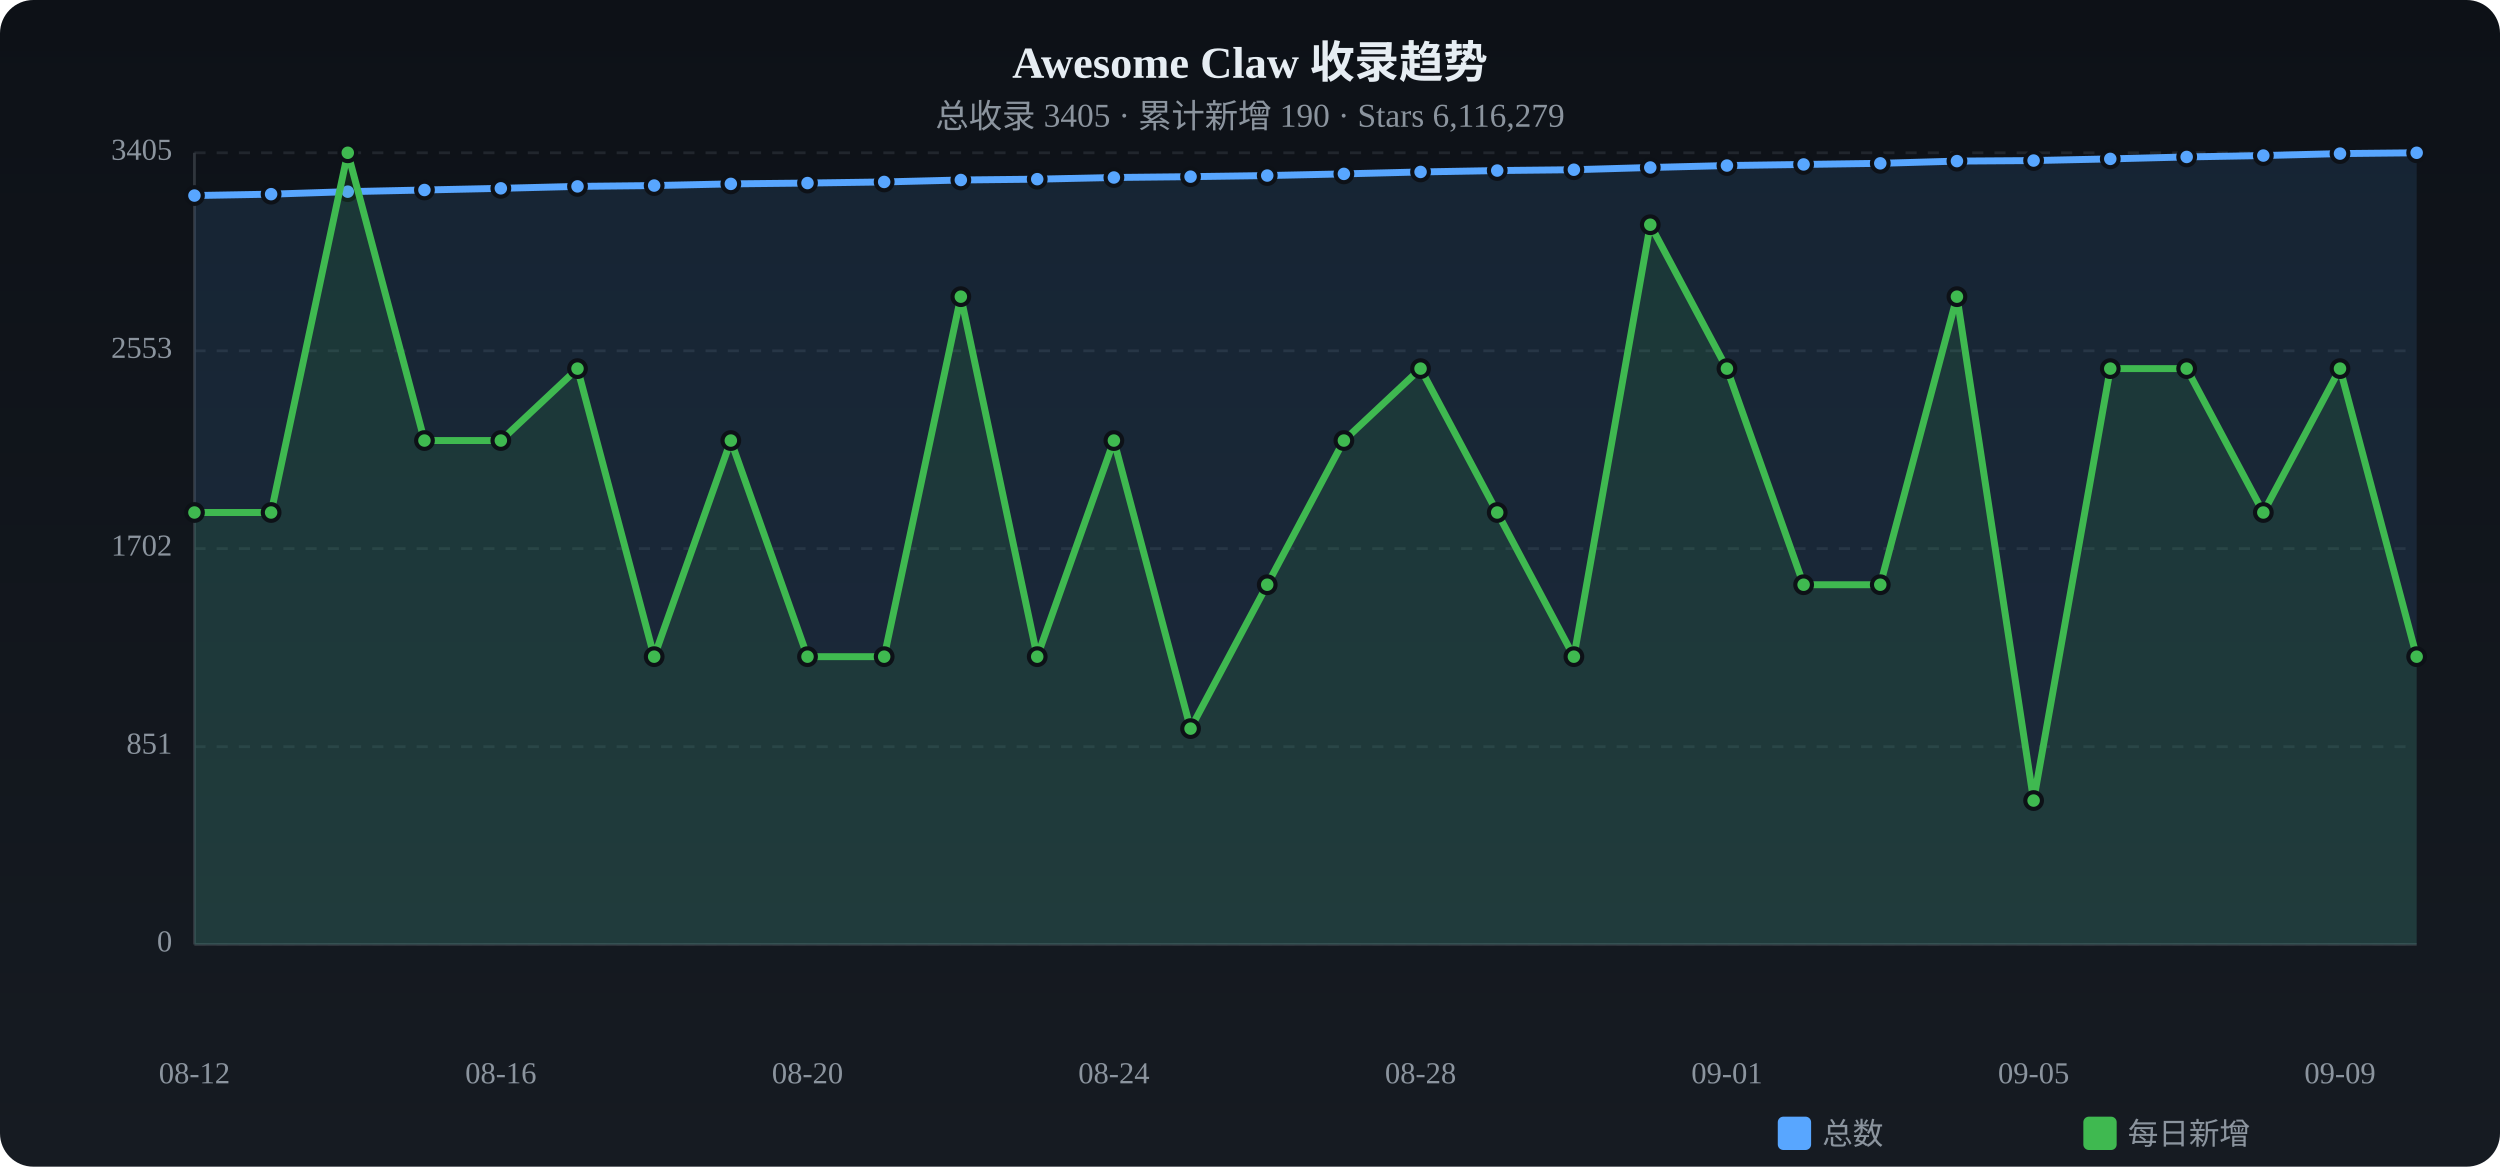
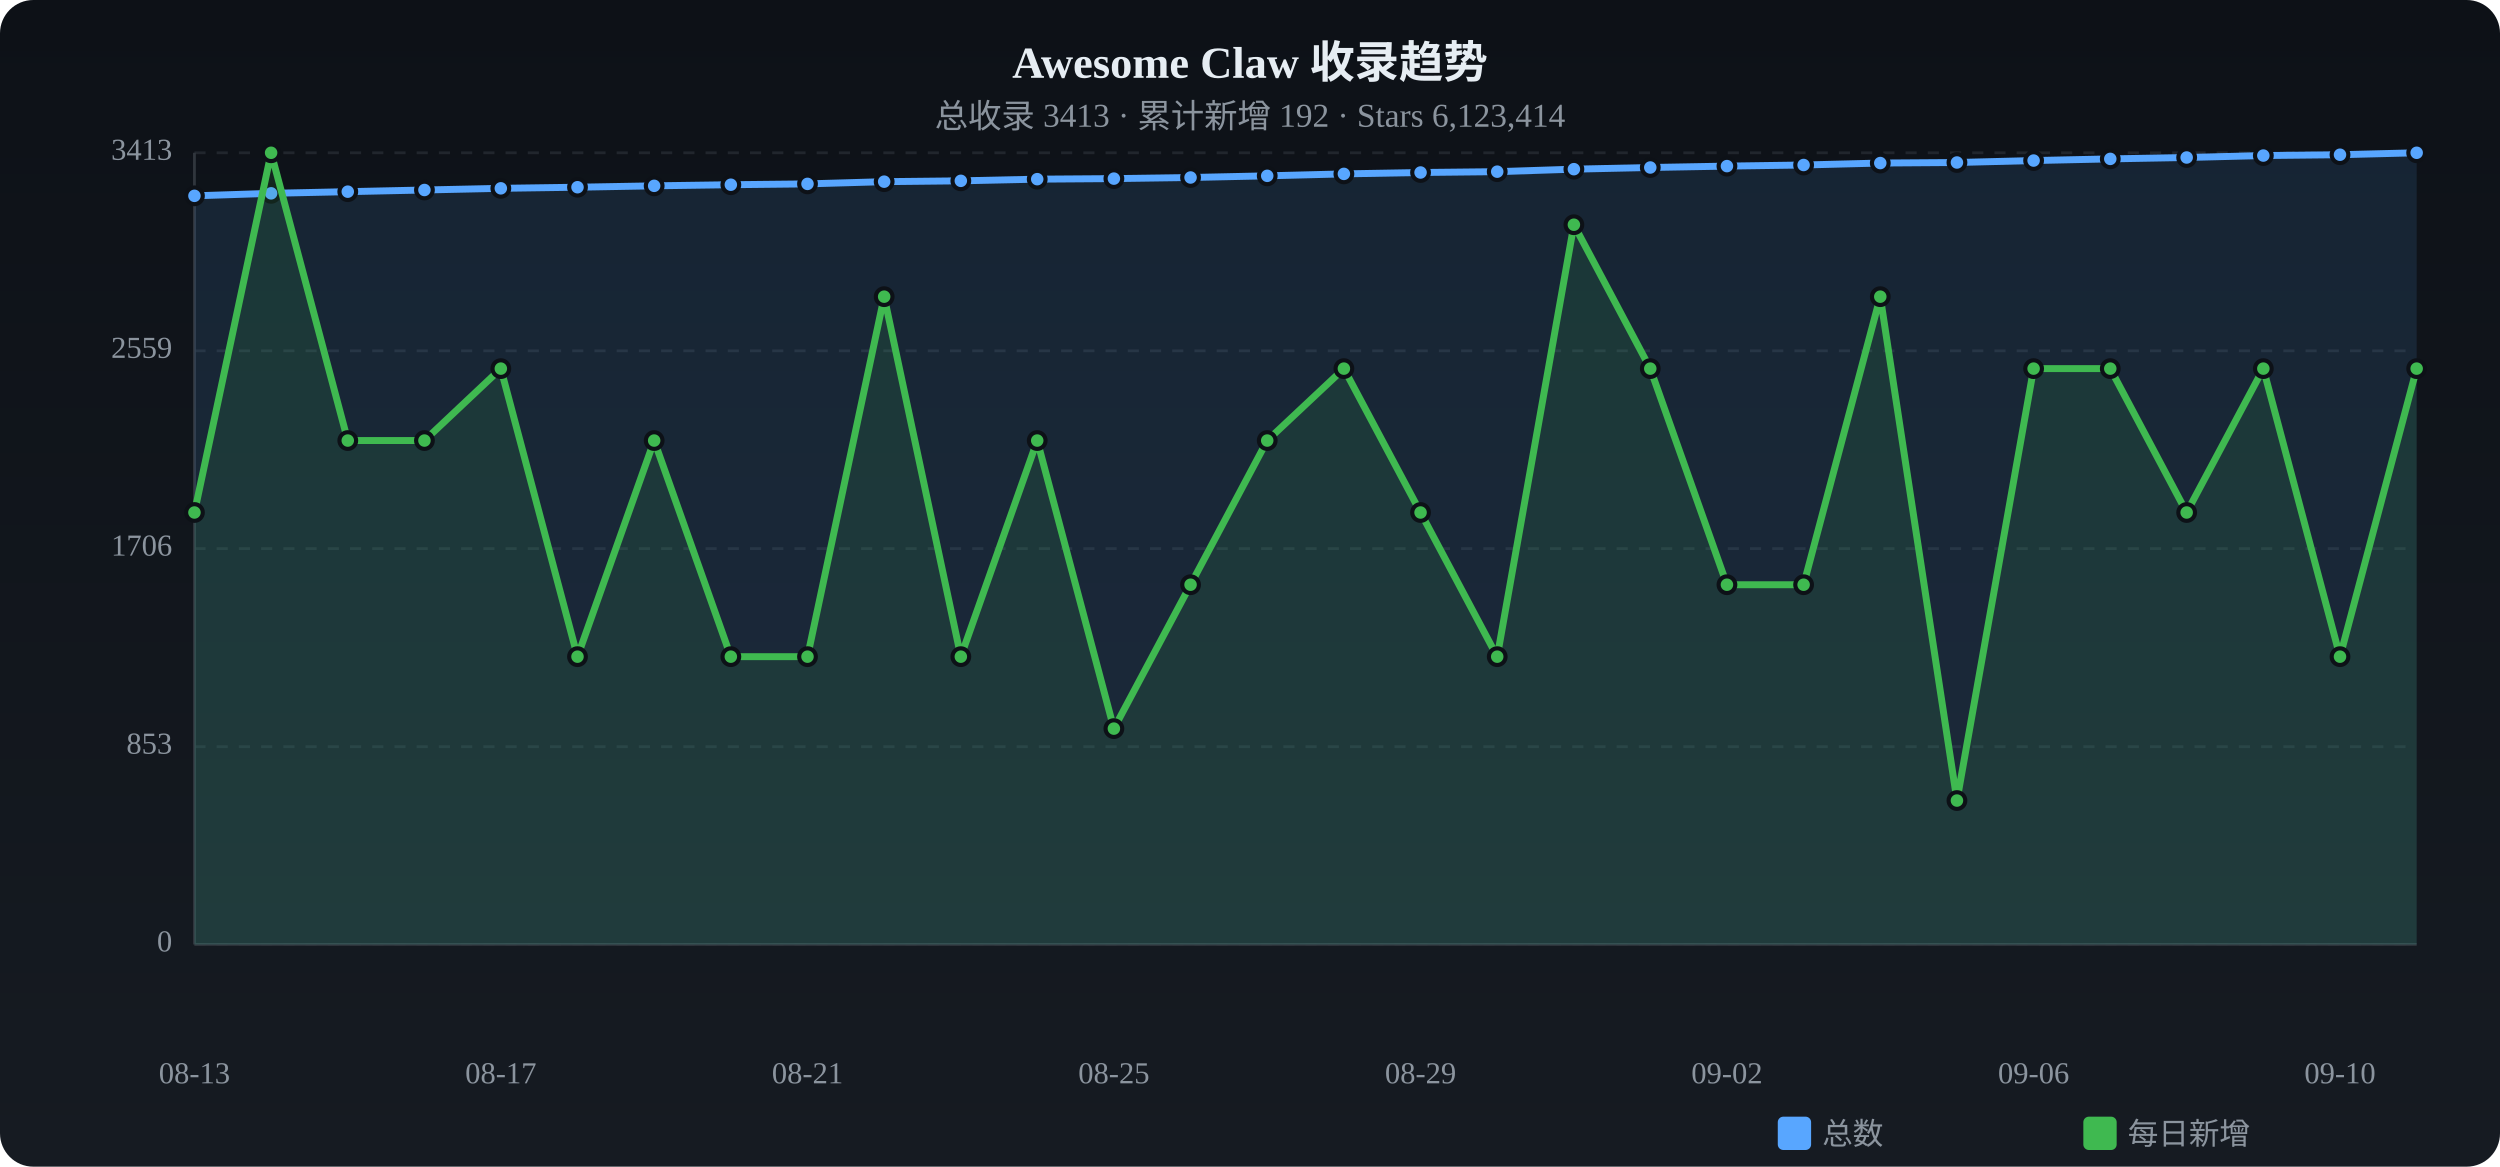
<svg xmlns="http://www.w3.org/2000/svg" viewBox="0 0 900 420" width="900" height="420">
  <defs>
    <linearGradient id="tbg" x1="0%" y1="0%" x2="0%" y2="100%">
      <stop offset="0%" stop-color="#0d1117" />
      <stop offset="100%" stop-color="#161b22" />
    </linearGradient>
  </defs>
  <rect width="900" height="420" rx="12" fill="url(#tbg)" />
  <text x="450.0" y="28" text-anchor="middle" fill="#e6edf3" font-size="16" font-weight="bold">Awesome Claw 收录趋势</text>
-   <text x="450.0" y="46" text-anchor="middle" fill="#8b949e" font-size="12">总收录 3405 · 累计新增 190 · Stars 6,116,279</text>
+   <text x="450.0" y="46" text-anchor="middle" fill="#8b949e" font-size="12">总收录 3413 · 累计新增 192 · Stars 6,123,414</text>
  <text x="62" y="340.0" text-anchor="end" fill="#8b949e" font-size="11" dominant-baseline="middle">0</text>
  <line x1="70" y1="340.0" x2="870" y2="340.0" stroke="#21262d" stroke-dasharray="4 4" />
-   <text x="62" y="268.8" text-anchor="end" fill="#8b949e" font-size="11" dominant-baseline="middle">851</text>
+   <text x="62" y="268.8" text-anchor="end" fill="#8b949e" font-size="11" dominant-baseline="middle">853</text>
  <line x1="70" y1="268.8" x2="870" y2="268.8" stroke="#21262d" stroke-dasharray="4 4" />
-   <text x="62" y="197.5" text-anchor="end" fill="#8b949e" font-size="11" dominant-baseline="middle">1702</text>
+   <text x="62" y="197.5" text-anchor="end" fill="#8b949e" font-size="11" dominant-baseline="middle">1706</text>
  <line x1="70" y1="197.5" x2="870" y2="197.5" stroke="#21262d" stroke-dasharray="4 4" />
-   <text x="62" y="126.3" text-anchor="end" fill="#8b949e" font-size="11" dominant-baseline="middle">2553</text>
+   <text x="62" y="126.3" text-anchor="end" fill="#8b949e" font-size="11" dominant-baseline="middle">2559</text>
  <line x1="70" y1="126.3" x2="870" y2="126.3" stroke="#21262d" stroke-dasharray="4 4" />
-   <text x="62" y="55.0" text-anchor="end" fill="#8b949e" font-size="11" dominant-baseline="middle">3405</text>
+   <text x="62" y="55.0" text-anchor="end" fill="#8b949e" font-size="11" dominant-baseline="middle">3413</text>
  <line x1="70" y1="55.0" x2="870" y2="55.0" stroke="#21262d" stroke-dasharray="4 4" />
  <line x1="70" y1="55" x2="70" y2="340" stroke="#30363d" />
  <line x1="70" y1="340" x2="870" y2="340" stroke="#30363d" />
-   <path d="M70.0,70.4 L97.6,69.9 L125.2,69.0 L152.8,68.4 L180.3,67.8 L207.9,67.1 L235.5,66.8 L263.1,66.2 L290.7,65.9 L318.3,65.5 L345.9,64.8 L373.4,64.5 L401.0,63.9 L428.6,63.6 L456.2,63.2 L483.8,62.6 L511.4,61.9 L539.0,61.4 L566.6,61.1 L594.1,60.3 L621.7,59.6 L649.3,59.2 L676.9,58.8 L704.5,58.0 L732.1,57.8 L759.7,57.2 L787.2,56.5 L814.8,56.0 L842.4,55.3 L870.0,55.0 L870.0,340 L70.0,340 Z" fill="#58a6ff" opacity="0.12" />
-   <polyline points="70.0,70.4 97.6,69.9 125.2,69.0 152.8,68.4 180.3,67.8 207.9,67.1 235.5,66.8 263.1,66.2 290.7,65.9 318.3,65.5 345.9,64.8 373.4,64.5 401.0,63.9 428.6,63.6 456.2,63.2 483.8,62.6 511.4,61.9 539.0,61.4 566.6,61.1 594.1,60.3 621.7,59.6 649.3,59.2 676.9,58.8 704.5,58.0 732.1,57.8 759.7,57.2 787.2,56.5 814.8,56.0 842.4,55.3 870.0,55.0" fill="none" stroke="#58a6ff" stroke-width="2.5" stroke-linecap="round" stroke-linejoin="round" />
-   <circle cx="70.0" cy="70.4" r="3" fill="#58a6ff" stroke="#0d1117" stroke-width="1.5" />
-   <circle cx="97.6" cy="69.9" r="3" fill="#58a6ff" stroke="#0d1117" stroke-width="1.5" />
+   <path d="M70.0,70.5 L97.6,69.6 L125.2,69.0 L152.8,68.4 L180.3,67.8 L207.9,67.4 L235.5,66.9 L263.1,66.5 L290.7,66.2 L318.3,65.4 L345.9,65.1 L373.4,64.5 L401.0,64.3 L428.6,63.9 L456.2,63.3 L483.8,62.6 L511.4,62.1 L539.0,61.8 L566.6,60.9 L594.1,60.3 L621.7,59.8 L649.3,59.4 L676.9,58.7 L704.5,58.5 L732.1,57.8 L759.7,57.2 L787.2,56.7 L814.8,56.0 L842.4,55.7 L870.0,55.0 L870.0,340 L70.0,340 Z" fill="#58a6ff" opacity="0.12" />
+   <polyline points="70.0,70.5 97.6,69.6 125.2,69.0 152.8,68.4 180.3,67.8 207.9,67.4 235.5,66.9 263.1,66.5 290.7,66.2 318.3,65.4 345.9,65.1 373.4,64.5 401.0,64.3 428.6,63.9 456.2,63.3 483.8,62.6 511.4,62.1 539.0,61.8 566.6,60.9 594.1,60.3 621.7,59.8 649.3,59.4 676.9,58.7 704.5,58.5 732.1,57.8 759.7,57.2 787.2,56.7 814.8,56.0 842.4,55.7 870.0,55.0" fill="none" stroke="#58a6ff" stroke-width="2.5" stroke-linecap="round" stroke-linejoin="round" />
+   <circle cx="70.0" cy="70.5" r="3" fill="#58a6ff" stroke="#0d1117" stroke-width="1.5" />
+   <circle cx="97.6" cy="69.6" r="3" fill="#58a6ff" stroke="#0d1117" stroke-width="1.5" />
  <circle cx="125.2" cy="69.0" r="3" fill="#58a6ff" stroke="#0d1117" stroke-width="1.5" />
  <circle cx="152.8" cy="68.4" r="3" fill="#58a6ff" stroke="#0d1117" stroke-width="1.5" />
  <circle cx="180.3" cy="67.8" r="3" fill="#58a6ff" stroke="#0d1117" stroke-width="1.5" />
-   <circle cx="207.9" cy="67.1" r="3" fill="#58a6ff" stroke="#0d1117" stroke-width="1.5" />
-   <circle cx="235.5" cy="66.8" r="3" fill="#58a6ff" stroke="#0d1117" stroke-width="1.5" />
-   <circle cx="263.1" cy="66.2" r="3" fill="#58a6ff" stroke="#0d1117" stroke-width="1.5" />
-   <circle cx="290.7" cy="65.9" r="3" fill="#58a6ff" stroke="#0d1117" stroke-width="1.5" />
-   <circle cx="318.3" cy="65.5" r="3" fill="#58a6ff" stroke="#0d1117" stroke-width="1.5" />
-   <circle cx="345.9" cy="64.8" r="3" fill="#58a6ff" stroke="#0d1117" stroke-width="1.5" />
+   <circle cx="207.9" cy="67.4" r="3" fill="#58a6ff" stroke="#0d1117" stroke-width="1.5" />
+   <circle cx="235.5" cy="66.9" r="3" fill="#58a6ff" stroke="#0d1117" stroke-width="1.5" />
+   <circle cx="263.1" cy="66.5" r="3" fill="#58a6ff" stroke="#0d1117" stroke-width="1.5" />
+   <circle cx="290.7" cy="66.2" r="3" fill="#58a6ff" stroke="#0d1117" stroke-width="1.5" />
+   <circle cx="318.3" cy="65.4" r="3" fill="#58a6ff" stroke="#0d1117" stroke-width="1.5" />
+   <circle cx="345.9" cy="65.1" r="3" fill="#58a6ff" stroke="#0d1117" stroke-width="1.5" />
  <circle cx="373.4" cy="64.5" r="3" fill="#58a6ff" stroke="#0d1117" stroke-width="1.5" />
-   <circle cx="401.0" cy="63.9" r="3" fill="#58a6ff" stroke="#0d1117" stroke-width="1.5" />
-   <circle cx="428.6" cy="63.6" r="3" fill="#58a6ff" stroke="#0d1117" stroke-width="1.5" />
-   <circle cx="456.2" cy="63.2" r="3" fill="#58a6ff" stroke="#0d1117" stroke-width="1.5" />
+   <circle cx="401.0" cy="64.3" r="3" fill="#58a6ff" stroke="#0d1117" stroke-width="1.5" />
+   <circle cx="428.6" cy="63.9" r="3" fill="#58a6ff" stroke="#0d1117" stroke-width="1.5" />
+   <circle cx="456.2" cy="63.3" r="3" fill="#58a6ff" stroke="#0d1117" stroke-width="1.5" />
  <circle cx="483.8" cy="62.6" r="3" fill="#58a6ff" stroke="#0d1117" stroke-width="1.5" />
-   <circle cx="511.4" cy="61.9" r="3" fill="#58a6ff" stroke="#0d1117" stroke-width="1.5" />
-   <circle cx="539.0" cy="61.4" r="3" fill="#58a6ff" stroke="#0d1117" stroke-width="1.5" />
-   <circle cx="566.6" cy="61.1" r="3" fill="#58a6ff" stroke="#0d1117" stroke-width="1.5" />
+   <circle cx="511.4" cy="62.1" r="3" fill="#58a6ff" stroke="#0d1117" stroke-width="1.5" />
+   <circle cx="539.0" cy="61.8" r="3" fill="#58a6ff" stroke="#0d1117" stroke-width="1.5" />
+   <circle cx="566.6" cy="60.9" r="3" fill="#58a6ff" stroke="#0d1117" stroke-width="1.5" />
  <circle cx="594.1" cy="60.3" r="3" fill="#58a6ff" stroke="#0d1117" stroke-width="1.5" />
-   <circle cx="621.7" cy="59.6" r="3" fill="#58a6ff" stroke="#0d1117" stroke-width="1.5" />
-   <circle cx="649.3" cy="59.2" r="3" fill="#58a6ff" stroke="#0d1117" stroke-width="1.5" />
-   <circle cx="676.9" cy="58.8" r="3" fill="#58a6ff" stroke="#0d1117" stroke-width="1.5" />
-   <circle cx="704.5" cy="58.0" r="3" fill="#58a6ff" stroke="#0d1117" stroke-width="1.5" />
+   <circle cx="621.7" cy="59.8" r="3" fill="#58a6ff" stroke="#0d1117" stroke-width="1.5" />
+   <circle cx="649.3" cy="59.4" r="3" fill="#58a6ff" stroke="#0d1117" stroke-width="1.5" />
+   <circle cx="676.9" cy="58.7" r="3" fill="#58a6ff" stroke="#0d1117" stroke-width="1.5" />
+   <circle cx="704.5" cy="58.5" r="3" fill="#58a6ff" stroke="#0d1117" stroke-width="1.5" />
  <circle cx="732.1" cy="57.8" r="3" fill="#58a6ff" stroke="#0d1117" stroke-width="1.5" />
  <circle cx="759.7" cy="57.2" r="3" fill="#58a6ff" stroke="#0d1117" stroke-width="1.5" />
-   <circle cx="787.2" cy="56.5" r="3" fill="#58a6ff" stroke="#0d1117" stroke-width="1.5" />
+   <circle cx="787.2" cy="56.7" r="3" fill="#58a6ff" stroke="#0d1117" stroke-width="1.5" />
  <circle cx="814.8" cy="56.0" r="3" fill="#58a6ff" stroke="#0d1117" stroke-width="1.5" />
-   <circle cx="842.4" cy="55.3" r="3" fill="#58a6ff" stroke="#0d1117" stroke-width="1.5" />
+   <circle cx="842.4" cy="55.7" r="3" fill="#58a6ff" stroke="#0d1117" stroke-width="1.5" />
  <circle cx="870.0" cy="55.0" r="3" fill="#58a6ff" stroke="#0d1117" stroke-width="1.5" />
-   <path d="M70.0,184.5 L97.6,184.5 L125.2,55.0 L152.8,158.6 L180.3,158.6 L207.9,132.7 L235.5,236.4 L263.1,158.6 L290.7,236.4 L318.3,236.4 L345.9,106.8 L373.4,236.4 L401.0,158.6 L428.6,262.3 L456.2,210.5 L483.8,158.6 L511.4,132.7 L539.0,184.5 L566.6,236.4 L594.1,80.9 L621.7,132.7 L649.3,210.5 L676.9,210.5 L704.5,106.8 L732.1,288.2 L759.7,132.7 L787.2,132.7 L814.8,184.5 L842.4,132.7 L870.0,236.4 L870.0,340 L70.0,340 Z" fill="#3fb950" opacity="0.12" />
-   <polyline points="70.0,184.5 97.6,184.5 125.2,55.0 152.8,158.6 180.3,158.6 207.9,132.7 235.5,236.4 263.1,158.6 290.7,236.4 318.3,236.4 345.9,106.8 373.4,236.4 401.0,158.6 428.6,262.3 456.2,210.5 483.8,158.6 511.4,132.7 539.0,184.5 566.6,236.4 594.1,80.9 621.7,132.7 649.3,210.5 676.9,210.5 704.5,106.8 732.1,288.2 759.7,132.7 787.2,132.7 814.8,184.5 842.4,132.7 870.0,236.4" fill="none" stroke="#3fb950" stroke-width="2.5" stroke-linecap="round" stroke-linejoin="round" />
+   <path d="M70.0,184.5 L97.6,55.0 L125.2,158.6 L152.8,158.6 L180.3,132.7 L207.9,236.4 L235.5,158.6 L263.1,236.4 L290.7,236.4 L318.3,106.8 L345.9,236.4 L373.4,158.6 L401.0,262.3 L428.6,210.5 L456.2,158.6 L483.8,132.7 L511.4,184.5 L539.0,236.4 L566.6,80.9 L594.1,132.7 L621.7,210.5 L649.3,210.5 L676.9,106.8 L704.5,288.2 L732.1,132.7 L759.7,132.7 L787.2,184.5 L814.8,132.7 L842.4,236.4 L870.0,132.7 L870.0,340 L70.0,340 Z" fill="#3fb950" opacity="0.12" />
+   <polyline points="70.0,184.5 97.6,55.0 125.2,158.6 152.8,158.6 180.3,132.7 207.9,236.4 235.5,158.6 263.1,236.4 290.7,236.4 318.3,106.8 345.9,236.4 373.4,158.6 401.0,262.3 428.6,210.5 456.2,158.6 483.8,132.7 511.4,184.5 539.0,236.4 566.6,80.9 594.1,132.7 621.7,210.5 649.3,210.5 676.9,106.8 704.5,288.2 732.1,132.7 759.7,132.7 787.2,184.5 814.8,132.7 842.4,236.4 870.0,132.7" fill="none" stroke="#3fb950" stroke-width="2.5" stroke-linecap="round" stroke-linejoin="round" />
  <circle cx="70.0" cy="184.5" r="3" fill="#3fb950" stroke="#0d1117" stroke-width="1.5" />
-   <circle cx="97.6" cy="184.5" r="3" fill="#3fb950" stroke="#0d1117" stroke-width="1.5" />
-   <circle cx="125.2" cy="55.0" r="3" fill="#3fb950" stroke="#0d1117" stroke-width="1.5" />
+   <circle cx="97.6" cy="55.0" r="3" fill="#3fb950" stroke="#0d1117" stroke-width="1.5" />
+   <circle cx="125.2" cy="158.6" r="3" fill="#3fb950" stroke="#0d1117" stroke-width="1.5" />
  <circle cx="152.8" cy="158.6" r="3" fill="#3fb950" stroke="#0d1117" stroke-width="1.5" />
-   <circle cx="180.3" cy="158.6" r="3" fill="#3fb950" stroke="#0d1117" stroke-width="1.5" />
-   <circle cx="207.9" cy="132.7" r="3" fill="#3fb950" stroke="#0d1117" stroke-width="1.5" />
-   <circle cx="235.5" cy="236.4" r="3" fill="#3fb950" stroke="#0d1117" stroke-width="1.5" />
-   <circle cx="263.1" cy="158.6" r="3" fill="#3fb950" stroke="#0d1117" stroke-width="1.5" />
+   <circle cx="180.3" cy="132.7" r="3" fill="#3fb950" stroke="#0d1117" stroke-width="1.5" />
+   <circle cx="207.9" cy="236.4" r="3" fill="#3fb950" stroke="#0d1117" stroke-width="1.5" />
+   <circle cx="235.5" cy="158.6" r="3" fill="#3fb950" stroke="#0d1117" stroke-width="1.5" />
+   <circle cx="263.1" cy="236.4" r="3" fill="#3fb950" stroke="#0d1117" stroke-width="1.5" />
  <circle cx="290.7" cy="236.4" r="3" fill="#3fb950" stroke="#0d1117" stroke-width="1.5" />
-   <circle cx="318.3" cy="236.4" r="3" fill="#3fb950" stroke="#0d1117" stroke-width="1.5" />
-   <circle cx="345.9" cy="106.8" r="3" fill="#3fb950" stroke="#0d1117" stroke-width="1.5" />
-   <circle cx="373.4" cy="236.4" r="3" fill="#3fb950" stroke="#0d1117" stroke-width="1.5" />
-   <circle cx="401.0" cy="158.6" r="3" fill="#3fb950" stroke="#0d1117" stroke-width="1.5" />
-   <circle cx="428.6" cy="262.3" r="3" fill="#3fb950" stroke="#0d1117" stroke-width="1.5" />
-   <circle cx="456.2" cy="210.5" r="3" fill="#3fb950" stroke="#0d1117" stroke-width="1.5" />
-   <circle cx="483.8" cy="158.6" r="3" fill="#3fb950" stroke="#0d1117" stroke-width="1.5" />
-   <circle cx="511.4" cy="132.7" r="3" fill="#3fb950" stroke="#0d1117" stroke-width="1.5" />
-   <circle cx="539.0" cy="184.5" r="3" fill="#3fb950" stroke="#0d1117" stroke-width="1.5" />
-   <circle cx="566.6" cy="236.4" r="3" fill="#3fb950" stroke="#0d1117" stroke-width="1.5" />
-   <circle cx="594.1" cy="80.9" r="3" fill="#3fb950" stroke="#0d1117" stroke-width="1.5" />
-   <circle cx="621.7" cy="132.7" r="3" fill="#3fb950" stroke="#0d1117" stroke-width="1.5" />
+   <circle cx="318.3" cy="106.8" r="3" fill="#3fb950" stroke="#0d1117" stroke-width="1.5" />
+   <circle cx="345.9" cy="236.4" r="3" fill="#3fb950" stroke="#0d1117" stroke-width="1.5" />
+   <circle cx="373.4" cy="158.6" r="3" fill="#3fb950" stroke="#0d1117" stroke-width="1.5" />
+   <circle cx="401.0" cy="262.3" r="3" fill="#3fb950" stroke="#0d1117" stroke-width="1.5" />
+   <circle cx="428.6" cy="210.5" r="3" fill="#3fb950" stroke="#0d1117" stroke-width="1.5" />
+   <circle cx="456.2" cy="158.6" r="3" fill="#3fb950" stroke="#0d1117" stroke-width="1.5" />
+   <circle cx="483.8" cy="132.7" r="3" fill="#3fb950" stroke="#0d1117" stroke-width="1.5" />
+   <circle cx="511.4" cy="184.5" r="3" fill="#3fb950" stroke="#0d1117" stroke-width="1.5" />
+   <circle cx="539.0" cy="236.4" r="3" fill="#3fb950" stroke="#0d1117" stroke-width="1.5" />
+   <circle cx="566.6" cy="80.9" r="3" fill="#3fb950" stroke="#0d1117" stroke-width="1.5" />
+   <circle cx="594.1" cy="132.7" r="3" fill="#3fb950" stroke="#0d1117" stroke-width="1.5" />
+   <circle cx="621.7" cy="210.5" r="3" fill="#3fb950" stroke="#0d1117" stroke-width="1.5" />
  <circle cx="649.3" cy="210.5" r="3" fill="#3fb950" stroke="#0d1117" stroke-width="1.5" />
-   <circle cx="676.9" cy="210.5" r="3" fill="#3fb950" stroke="#0d1117" stroke-width="1.5" />
-   <circle cx="704.5" cy="106.8" r="3" fill="#3fb950" stroke="#0d1117" stroke-width="1.5" />
-   <circle cx="732.1" cy="288.2" r="3" fill="#3fb950" stroke="#0d1117" stroke-width="1.5" />
+   <circle cx="676.9" cy="106.8" r="3" fill="#3fb950" stroke="#0d1117" stroke-width="1.5" />
+   <circle cx="704.5" cy="288.2" r="3" fill="#3fb950" stroke="#0d1117" stroke-width="1.5" />
+   <circle cx="732.1" cy="132.7" r="3" fill="#3fb950" stroke="#0d1117" stroke-width="1.5" />
  <circle cx="759.7" cy="132.7" r="3" fill="#3fb950" stroke="#0d1117" stroke-width="1.5" />
-   <circle cx="787.2" cy="132.7" r="3" fill="#3fb950" stroke="#0d1117" stroke-width="1.5" />
-   <circle cx="814.8" cy="184.5" r="3" fill="#3fb950" stroke="#0d1117" stroke-width="1.5" />
-   <circle cx="842.4" cy="132.7" r="3" fill="#3fb950" stroke="#0d1117" stroke-width="1.5" />
-   <circle cx="870.0" cy="236.4" r="3" fill="#3fb950" stroke="#0d1117" stroke-width="1.5" />
-   <text x="70.0" y="390" text-anchor="middle" fill="#8b949e" font-size="11">08-12</text>
-   <text x="180.3" y="390" text-anchor="middle" fill="#8b949e" font-size="11">08-16</text>
-   <text x="290.7" y="390" text-anchor="middle" fill="#8b949e" font-size="11">08-20</text>
-   <text x="401.0" y="390" text-anchor="middle" fill="#8b949e" font-size="11">08-24</text>
-   <text x="511.4" y="390" text-anchor="middle" fill="#8b949e" font-size="11">08-28</text>
-   <text x="621.7" y="390" text-anchor="middle" fill="#8b949e" font-size="11">09-01</text>
-   <text x="732.1" y="390" text-anchor="middle" fill="#8b949e" font-size="11">09-05</text>
-   <text x="842.4" y="390" text-anchor="middle" fill="#8b949e" font-size="11">09-09</text>
+   <circle cx="787.2" cy="184.5" r="3" fill="#3fb950" stroke="#0d1117" stroke-width="1.5" />
+   <circle cx="814.8" cy="132.7" r="3" fill="#3fb950" stroke="#0d1117" stroke-width="1.5" />
+   <circle cx="842.4" cy="236.4" r="3" fill="#3fb950" stroke="#0d1117" stroke-width="1.5" />
+   <circle cx="870.0" cy="132.7" r="3" fill="#3fb950" stroke="#0d1117" stroke-width="1.5" />
+   <text x="70.0" y="390" text-anchor="middle" fill="#8b949e" font-size="11">08-13</text>
+   <text x="180.3" y="390" text-anchor="middle" fill="#8b949e" font-size="11">08-17</text>
+   <text x="290.7" y="390" text-anchor="middle" fill="#8b949e" font-size="11">08-21</text>
+   <text x="401.0" y="390" text-anchor="middle" fill="#8b949e" font-size="11">08-25</text>
+   <text x="511.4" y="390" text-anchor="middle" fill="#8b949e" font-size="11">08-29</text>
+   <text x="621.7" y="390" text-anchor="middle" fill="#8b949e" font-size="11">09-02</text>
+   <text x="732.1" y="390" text-anchor="middle" fill="#8b949e" font-size="11">09-06</text>
+   <text x="842.4" y="390" text-anchor="middle" fill="#8b949e" font-size="11">09-10</text>
  <rect x="640" y="402" width="12" height="12" rx="2" fill="#58a6ff" />
  <text x="656" y="412" fill="#8b949e" font-size="11">总数</text>
  <rect x="750" y="402" width="12" height="12" rx="2" fill="#3fb950" />
  <text x="766" y="412" fill="#8b949e" font-size="11">每日新增</text>
</svg>
